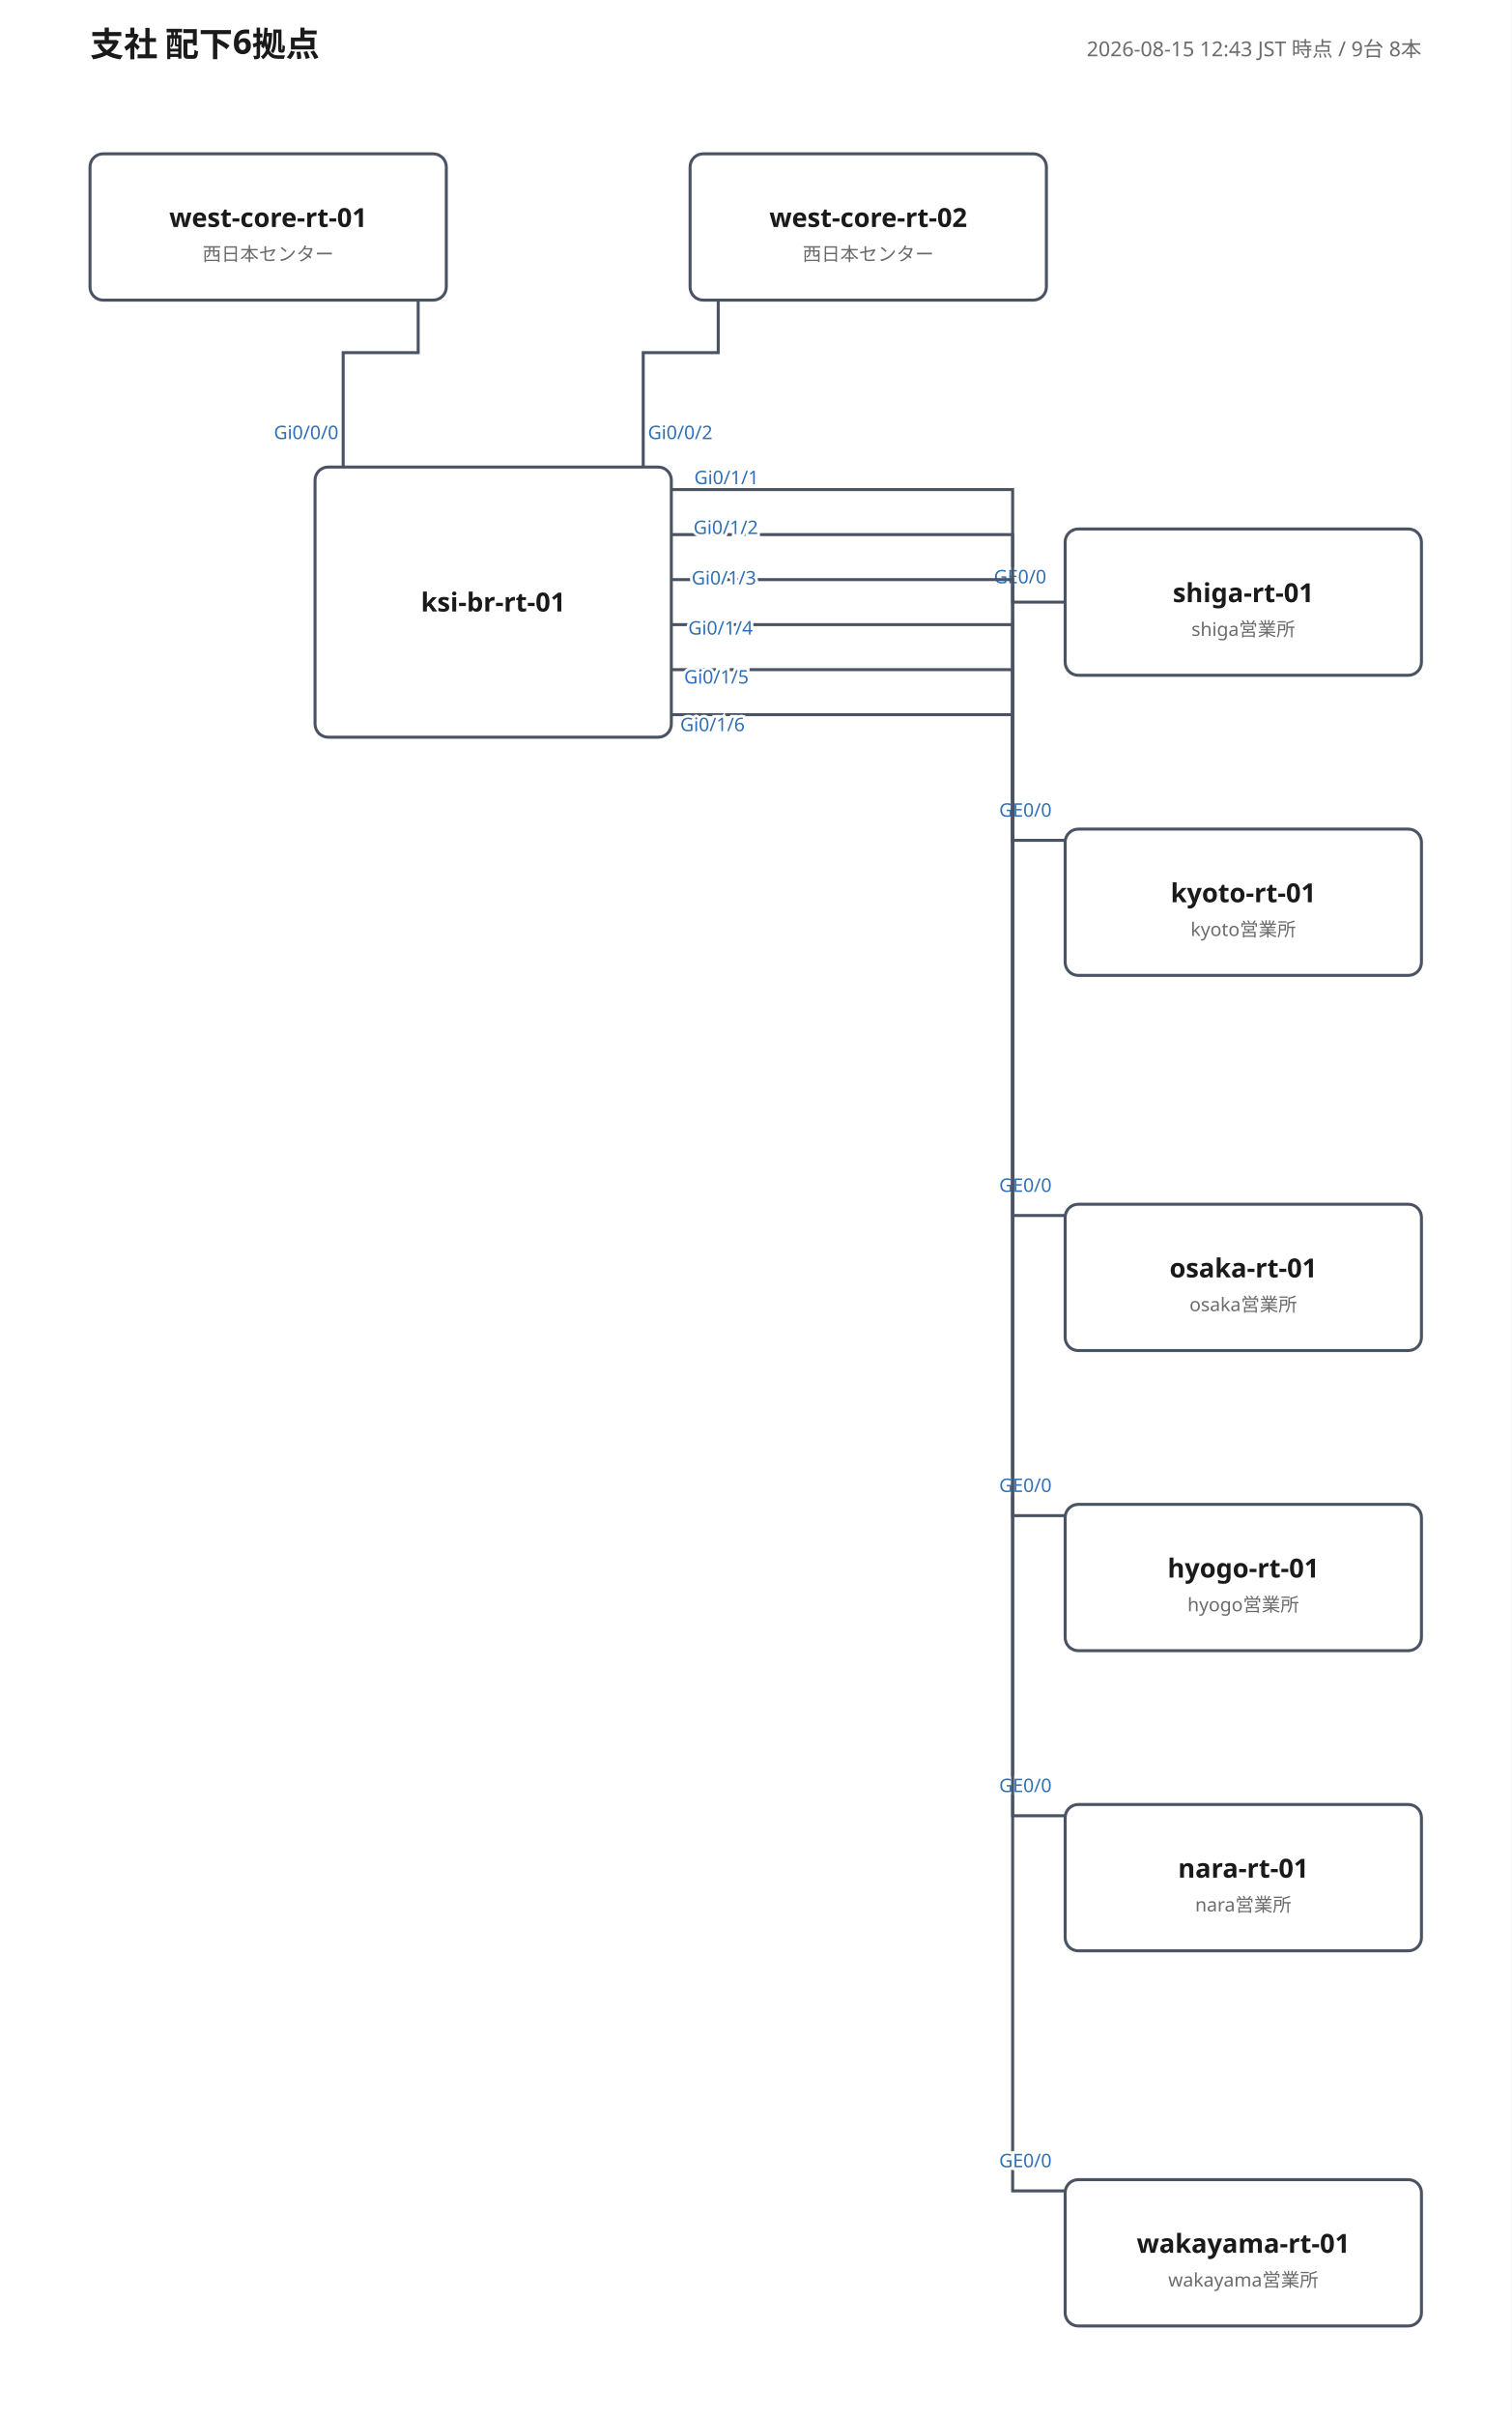
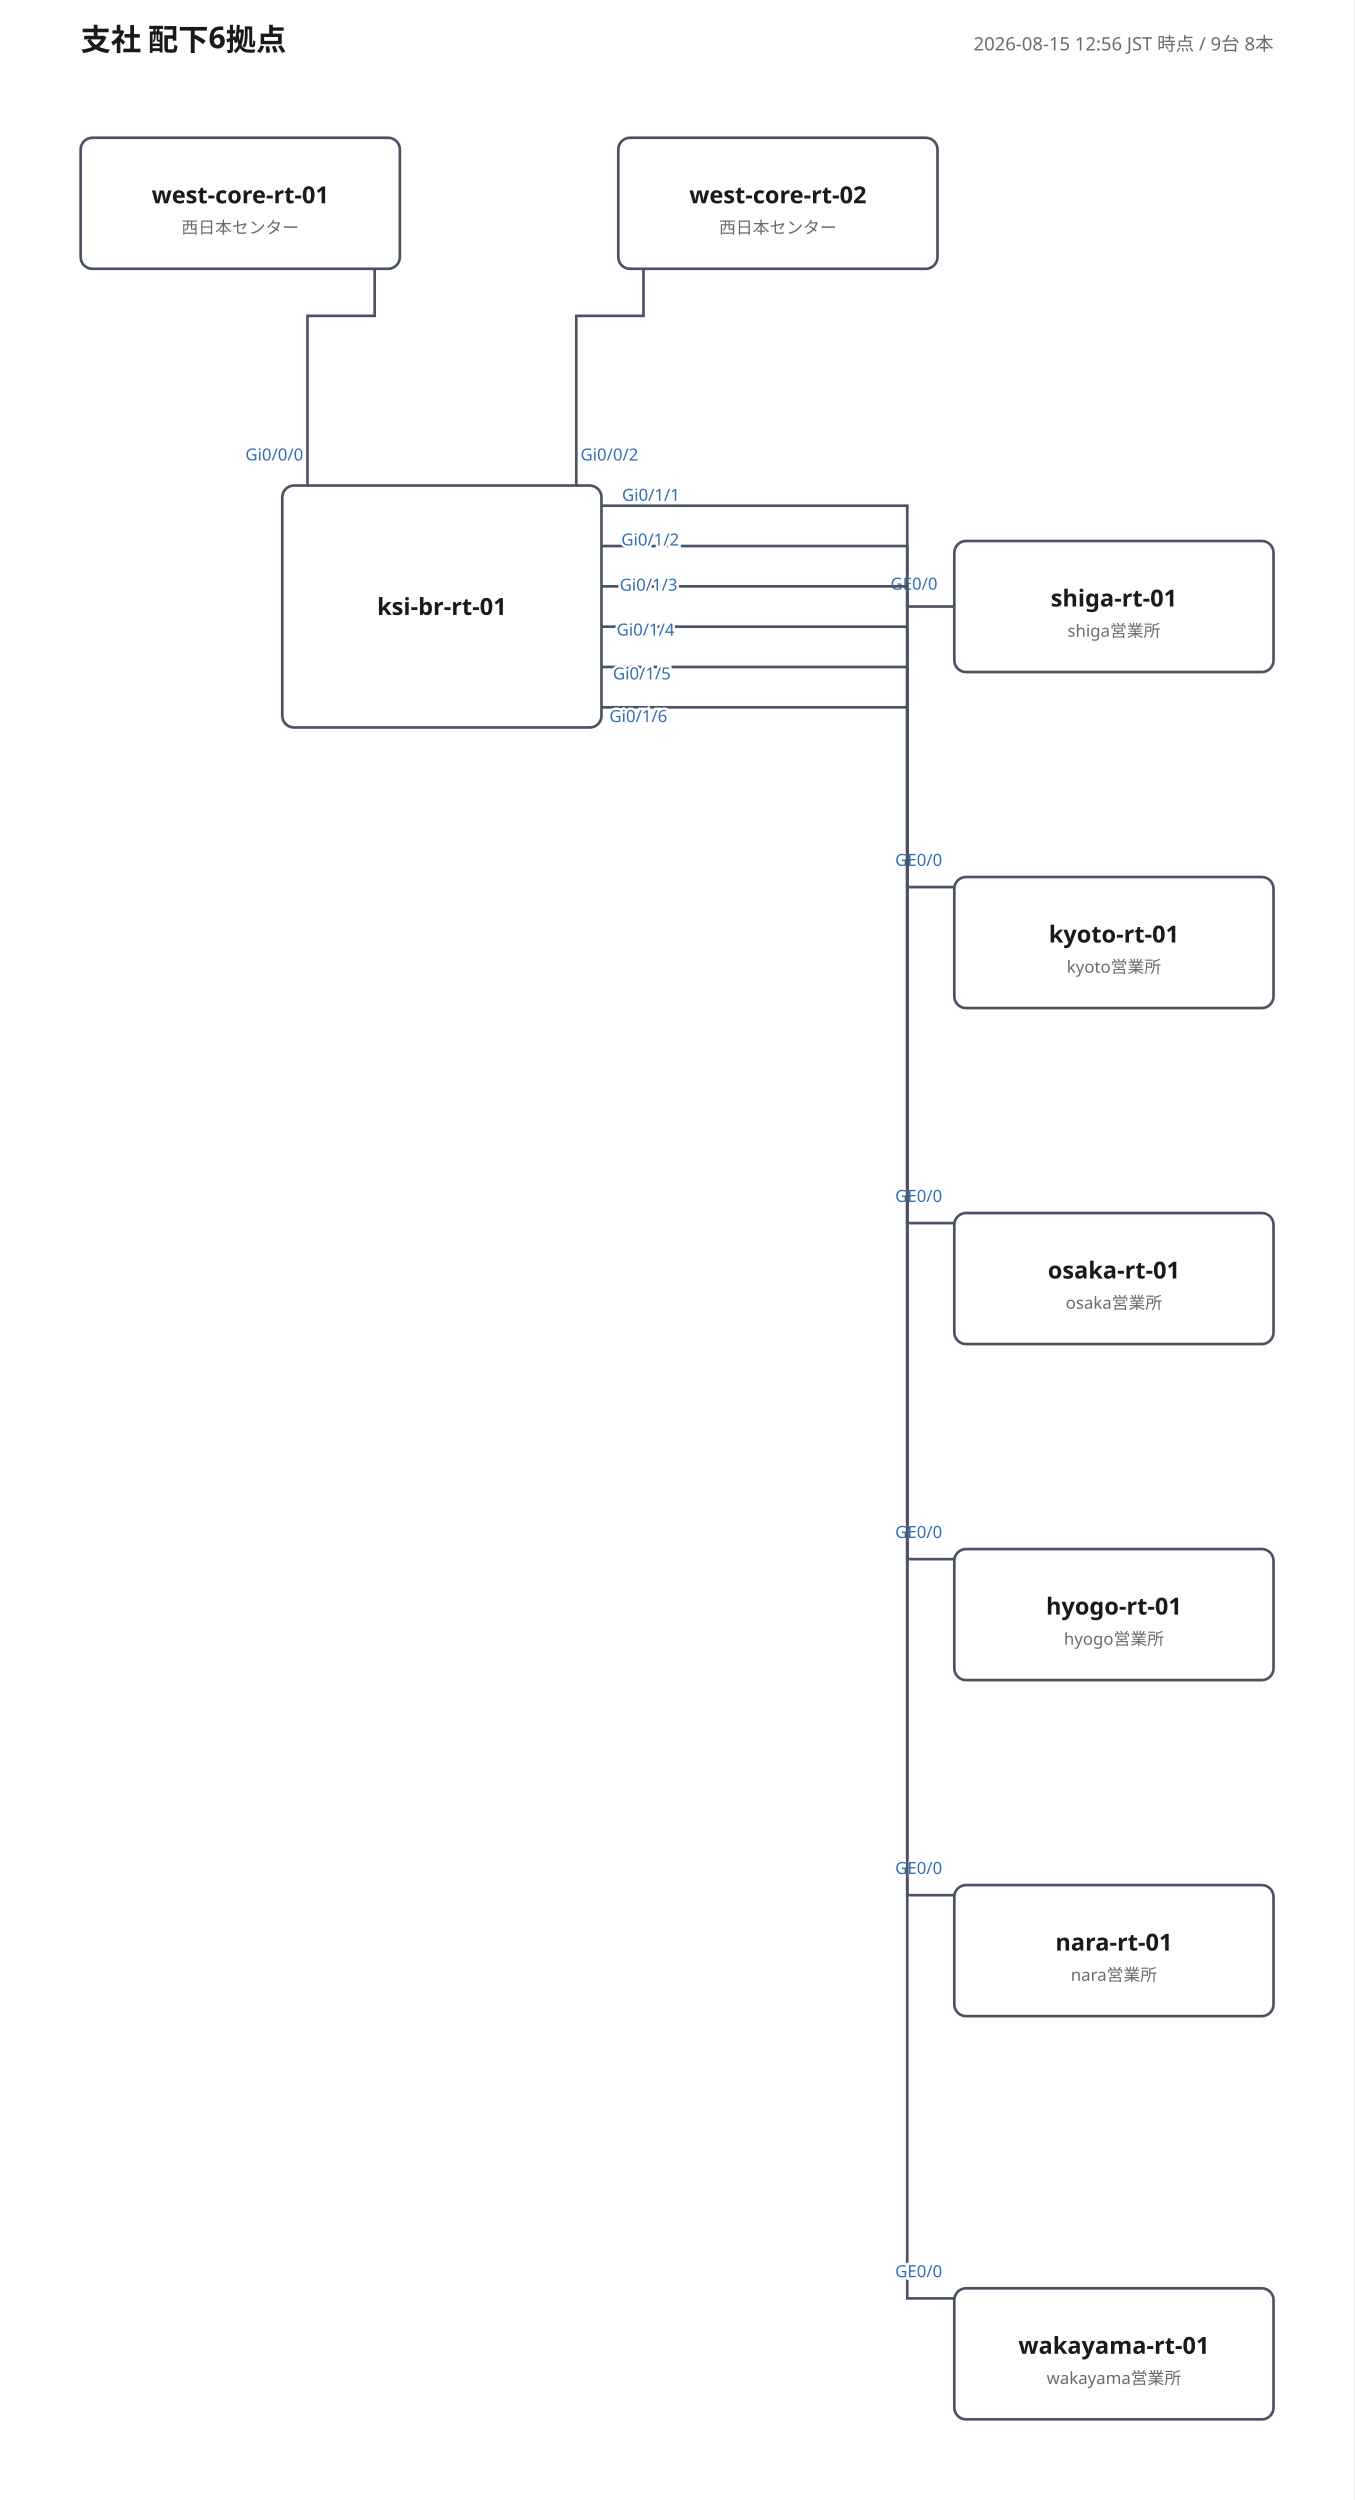
- <svg xmlns="http://www.w3.org/2000/svg" width="806" height="1288" viewBox="0 0 806 1288" font-family="'Yu Gothic', 'Hiragino Kaku Gothic ProN', Meiryo, 'Noto Sans JP', sans-serif">
+ <svg xmlns="http://www.w3.org/2000/svg" width="806" height="1488" viewBox="0 0 806 1488" font-family="'Yu Gothic', 'Hiragino Kaku Gothic ProN', Meiryo, 'Noto Sans JP', sans-serif">
  <rect width="100%" height="100%" fill="#ffffff" />
  <text x="48" y="30" font-size="18" font-weight="700" fill="#1a1a1a">支社 配下6拠点</text>
-   <text x="758" y="30" font-size="11" fill="#6b6b6b" text-anchor="end">2026-08-15 12:43 JST 時点 / 9台 8本</text>
-   <polyline points="183,249 183,188 223,188 223,160" fill="none" stroke="#4a5364" stroke-width="1.6" />
-   <text class="port-label" x="180.5" y="234.1" font-size="10" fill="#2f6fb5" text-anchor="end" paint-order="stroke" stroke="#ffffff" stroke-width="3">Gi0/0/0</text>
+   <text x="758" y="30" font-size="11" fill="#6b6b6b" text-anchor="end">2026-08-15 12:56 JST 時点 / 9台 8本</text>
+   <polyline points="183,289 183,188 223,188 223,160" fill="none" stroke="#4a5364" stroke-width="1.6" />
+   <text class="port-label" x="180.5" y="274.1" font-size="10" fill="#2f6fb5" text-anchor="end" paint-order="stroke" stroke="#ffffff" stroke-width="3">Gi0/0/0</text>
  <text class="port-label" x="223.9" y="177.6" font-size="10" fill="#2f6fb5" text-anchor="start" paint-order="stroke" stroke="#ffffff" stroke-width="3" />
-   <polyline points="343,249 343,188 383,188 383,160" fill="none" stroke="#4a5364" stroke-width="1.6" />
-   <text class="port-label" x="345.5" y="234.1" font-size="10" fill="#2f6fb5" text-anchor="start" paint-order="stroke" stroke="#ffffff" stroke-width="3">Gi0/0/2</text>
+   <polyline points="343,289 343,188 383,188 383,160" fill="none" stroke="#4a5364" stroke-width="1.6" />
+   <text class="port-label" x="345.5" y="274.1" font-size="10" fill="#2f6fb5" text-anchor="start" paint-order="stroke" stroke="#ffffff" stroke-width="3">Gi0/0/2</text>
  <text class="port-label" x="382.1" y="177.6" font-size="10" fill="#2f6fb5" text-anchor="end" paint-order="stroke" stroke="#ffffff" stroke-width="3" />
-   <polyline points="358,261 540,261 540,321 568,321" fill="none" stroke="#4a5364" stroke-width="1.6" />
-   <text class="port-label" x="370.2" y="258.1" font-size="10" fill="#2f6fb5" text-anchor="start" paint-order="stroke" stroke="#ffffff" stroke-width="3">Gi0/1/1</text>
-   <text class="port-label" x="558.0" y="311.0" font-size="10" fill="#2f6fb5" text-anchor="end" paint-order="stroke" stroke="#ffffff" stroke-width="3">GE0/0</text>
-   <polyline points="358,285 540,285 540,448 568,448" fill="none" stroke="#4a5364" stroke-width="1.6" />
-   <text class="port-label" x="369.8" y="284.7" font-size="10" fill="#2f6fb5" text-anchor="start" paint-order="stroke" stroke="#ffffff" stroke-width="3">Gi0/1/2</text>
-   <text class="port-label" x="560.8" y="435.4" font-size="10" fill="#2f6fb5" text-anchor="end" paint-order="stroke" stroke="#ffffff" stroke-width="3">GE0/0</text>
-   <polyline points="358,309 540,309 540,648 568,648" fill="none" stroke="#4a5364" stroke-width="1.6" />
-   <text class="port-label" x="368.8" y="311.6" font-size="10" fill="#2f6fb5" text-anchor="start" paint-order="stroke" stroke="#ffffff" stroke-width="3">Gi0/1/3</text>
-   <text class="port-label" x="560.8" y="635.4" font-size="10" fill="#2f6fb5" text-anchor="end" paint-order="stroke" stroke="#ffffff" stroke-width="3">GE0/0</text>
-   <polyline points="358,333 540,333 540,808 568,808" fill="none" stroke="#4a5364" stroke-width="1.6" />
-   <text class="port-label" x="367.0" y="338.3" font-size="10" fill="#2f6fb5" text-anchor="start" paint-order="stroke" stroke="#ffffff" stroke-width="3">Gi0/1/4</text>
-   <text class="port-label" x="560.8" y="795.4" font-size="10" fill="#2f6fb5" text-anchor="end" paint-order="stroke" stroke="#ffffff" stroke-width="3">GE0/0</text>
-   <polyline points="358,357 540,357 540,968 568,968" fill="none" stroke="#4a5364" stroke-width="1.6" />
-   <text class="port-label" x="364.8" y="364.4" font-size="10" fill="#2f6fb5" text-anchor="start" paint-order="stroke" stroke="#ffffff" stroke-width="3">Gi0/1/5</text>
-   <text class="port-label" x="560.8" y="955.4" font-size="10" fill="#2f6fb5" text-anchor="end" paint-order="stroke" stroke="#ffffff" stroke-width="3">GE0/0</text>
-   <polyline points="358,381 540,381 540,1168 568,1168" fill="none" stroke="#4a5364" stroke-width="1.6" />
-   <text class="port-label" x="362.7" y="389.8" font-size="10" fill="#2f6fb5" text-anchor="start" paint-order="stroke" stroke="#ffffff" stroke-width="3">Gi0/1/6</text>
-   <text class="port-label" x="560.8" y="1155.4" font-size="10" fill="#2f6fb5" text-anchor="end" paint-order="stroke" stroke="#ffffff" stroke-width="3">GE0/0</text>
+   <polyline points="358,301 540,301 540,361 568,361" fill="none" stroke="#4a5364" stroke-width="1.6" />
+   <text class="port-label" x="370.2" y="298.1" font-size="10" fill="#2f6fb5" text-anchor="start" paint-order="stroke" stroke="#ffffff" stroke-width="3">Gi0/1/1</text>
+   <text class="port-label" x="558.0" y="351.0" font-size="10" fill="#2f6fb5" text-anchor="end" paint-order="stroke" stroke="#ffffff" stroke-width="3">GE0/0</text>
+   <polyline points="358,325 540,325 540,528 568,528" fill="none" stroke="#4a5364" stroke-width="1.6" />
+   <text class="port-label" x="369.8" y="324.7" font-size="10" fill="#2f6fb5" text-anchor="start" paint-order="stroke" stroke="#ffffff" stroke-width="3">Gi0/1/2</text>
+   <text class="port-label" x="560.8" y="515.4" font-size="10" fill="#2f6fb5" text-anchor="end" paint-order="stroke" stroke="#ffffff" stroke-width="3">GE0/0</text>
+   <polyline points="358,349 540,349 540,728 568,728" fill="none" stroke="#4a5364" stroke-width="1.6" />
+   <text class="port-label" x="368.8" y="351.6" font-size="10" fill="#2f6fb5" text-anchor="start" paint-order="stroke" stroke="#ffffff" stroke-width="3">Gi0/1/3</text>
+   <text class="port-label" x="560.8" y="715.4" font-size="10" fill="#2f6fb5" text-anchor="end" paint-order="stroke" stroke="#ffffff" stroke-width="3">GE0/0</text>
+   <polyline points="358,373 540,373 540,928 568,928" fill="none" stroke="#4a5364" stroke-width="1.6" />
+   <text class="port-label" x="367.0" y="378.3" font-size="10" fill="#2f6fb5" text-anchor="start" paint-order="stroke" stroke="#ffffff" stroke-width="3">Gi0/1/4</text>
+   <text class="port-label" x="560.8" y="915.4" font-size="10" fill="#2f6fb5" text-anchor="end" paint-order="stroke" stroke="#ffffff" stroke-width="3">GE0/0</text>
+   <polyline points="358,397 540,397 540,1128 568,1128" fill="none" stroke="#4a5364" stroke-width="1.6" />
+   <text class="port-label" x="364.8" y="404.4" font-size="10" fill="#2f6fb5" text-anchor="start" paint-order="stroke" stroke="#ffffff" stroke-width="3">Gi0/1/5</text>
+   <text class="port-label" x="560.8" y="1115.4" font-size="10" fill="#2f6fb5" text-anchor="end" paint-order="stroke" stroke="#ffffff" stroke-width="3">GE0/0</text>
+   <polyline points="358,421 540,421 540,1368 568,1368" fill="none" stroke="#4a5364" stroke-width="1.6" />
+   <text class="port-label" x="362.7" y="429.8" font-size="10" fill="#2f6fb5" text-anchor="start" paint-order="stroke" stroke="#ffffff" stroke-width="3">Gi0/1/6</text>
+   <text class="port-label" x="560.8" y="1355.4" font-size="10" fill="#2f6fb5" text-anchor="end" paint-order="stroke" stroke="#ffffff" stroke-width="3">GE0/0</text>
  <g>
-     <rect x="168" y="249" width="190" height="144" rx="7" fill="#ffffff" stroke="#4a5364" stroke-width="1.6" />
-     <text x="263" y="326" font-size="14" font-weight="700" fill="#1a1a1a" text-anchor="middle">ksi-br-rt-01</text>
+     <rect x="168" y="289" width="190" height="144" rx="7" fill="#ffffff" stroke="#4a5364" stroke-width="1.6" />
+     <text x="263" y="366" font-size="14" font-weight="700" fill="#1a1a1a" text-anchor="middle">ksi-br-rt-01</text>
  </g>
  <g>
    <rect x="48" y="82" width="190" height="78" rx="7" fill="#ffffff" stroke="#4a5364" stroke-width="1.6" />
    <text x="143" y="121" font-size="14" font-weight="700" fill="#1a1a1a" text-anchor="middle">west-core-rt-01</text>
    <text x="143" y="139" font-size="10" fill="#6b6b6b" text-anchor="middle">西日本センター</text>
  </g>
  <g>
    <rect x="368" y="82" width="190" height="78" rx="7" fill="#ffffff" stroke="#4a5364" stroke-width="1.6" />
    <text x="463" y="121" font-size="14" font-weight="700" fill="#1a1a1a" text-anchor="middle">west-core-rt-02</text>
    <text x="463" y="139" font-size="10" fill="#6b6b6b" text-anchor="middle">西日本センター</text>
  </g>
  <g>
-     <rect x="568" y="282" width="190" height="78" rx="7" fill="#ffffff" stroke="#4a5364" stroke-width="1.6" />
-     <text x="663" y="321" font-size="14" font-weight="700" fill="#1a1a1a" text-anchor="middle">shiga-rt-01</text>
-     <text x="663" y="339" font-size="10" fill="#6b6b6b" text-anchor="middle">shiga営業所</text>
+     <rect x="568" y="322" width="190" height="78" rx="7" fill="#ffffff" stroke="#4a5364" stroke-width="1.6" />
+     <text x="663" y="361" font-size="14" font-weight="700" fill="#1a1a1a" text-anchor="middle">shiga-rt-01</text>
+     <text x="663" y="379" font-size="10" fill="#6b6b6b" text-anchor="middle">shiga営業所</text>
  </g>
  <g>
-     <rect x="568" y="442" width="190" height="78" rx="7" fill="#ffffff" stroke="#4a5364" stroke-width="1.6" />
-     <text x="663" y="481" font-size="14" font-weight="700" fill="#1a1a1a" text-anchor="middle">kyoto-rt-01</text>
-     <text x="663" y="499" font-size="10" fill="#6b6b6b" text-anchor="middle">kyoto営業所</text>
+     <rect x="568" y="522" width="190" height="78" rx="7" fill="#ffffff" stroke="#4a5364" stroke-width="1.6" />
+     <text x="663" y="561" font-size="14" font-weight="700" fill="#1a1a1a" text-anchor="middle">kyoto-rt-01</text>
+     <text x="663" y="579" font-size="10" fill="#6b6b6b" text-anchor="middle">kyoto営業所</text>
  </g>
  <g>
-     <rect x="568" y="642" width="190" height="78" rx="7" fill="#ffffff" stroke="#4a5364" stroke-width="1.6" />
-     <text x="663" y="681" font-size="14" font-weight="700" fill="#1a1a1a" text-anchor="middle">osaka-rt-01</text>
-     <text x="663" y="699" font-size="10" fill="#6b6b6b" text-anchor="middle">osaka営業所</text>
+     <rect x="568" y="722" width="190" height="78" rx="7" fill="#ffffff" stroke="#4a5364" stroke-width="1.6" />
+     <text x="663" y="761" font-size="14" font-weight="700" fill="#1a1a1a" text-anchor="middle">osaka-rt-01</text>
+     <text x="663" y="779" font-size="10" fill="#6b6b6b" text-anchor="middle">osaka営業所</text>
  </g>
  <g>
-     <rect x="568" y="802" width="190" height="78" rx="7" fill="#ffffff" stroke="#4a5364" stroke-width="1.6" />
-     <text x="663" y="841" font-size="14" font-weight="700" fill="#1a1a1a" text-anchor="middle">hyogo-rt-01</text>
-     <text x="663" y="859" font-size="10" fill="#6b6b6b" text-anchor="middle">hyogo営業所</text>
+     <rect x="568" y="922" width="190" height="78" rx="7" fill="#ffffff" stroke="#4a5364" stroke-width="1.6" />
+     <text x="663" y="961" font-size="14" font-weight="700" fill="#1a1a1a" text-anchor="middle">hyogo-rt-01</text>
+     <text x="663" y="979" font-size="10" fill="#6b6b6b" text-anchor="middle">hyogo営業所</text>
  </g>
  <g>
-     <rect x="568" y="962" width="190" height="78" rx="7" fill="#ffffff" stroke="#4a5364" stroke-width="1.6" />
-     <text x="663" y="1001" font-size="14" font-weight="700" fill="#1a1a1a" text-anchor="middle">nara-rt-01</text>
-     <text x="663" y="1019" font-size="10" fill="#6b6b6b" text-anchor="middle">nara営業所</text>
+     <rect x="568" y="1122" width="190" height="78" rx="7" fill="#ffffff" stroke="#4a5364" stroke-width="1.6" />
+     <text x="663" y="1161" font-size="14" font-weight="700" fill="#1a1a1a" text-anchor="middle">nara-rt-01</text>
+     <text x="663" y="1179" font-size="10" fill="#6b6b6b" text-anchor="middle">nara営業所</text>
  </g>
  <g>
-     <rect x="568" y="1162" width="190" height="78" rx="7" fill="#ffffff" stroke="#4a5364" stroke-width="1.6" />
-     <text x="663" y="1201" font-size="14" font-weight="700" fill="#1a1a1a" text-anchor="middle">wakayama-rt-01</text>
-     <text x="663" y="1219" font-size="10" fill="#6b6b6b" text-anchor="middle">wakayama営業所</text>
+     <rect x="568" y="1362" width="190" height="78" rx="7" fill="#ffffff" stroke="#4a5364" stroke-width="1.6" />
+     <text x="663" y="1401" font-size="14" font-weight="700" fill="#1a1a1a" text-anchor="middle">wakayama-rt-01</text>
+     <text x="663" y="1419" font-size="10" fill="#6b6b6b" text-anchor="middle">wakayama営業所</text>
  </g>
</svg>
